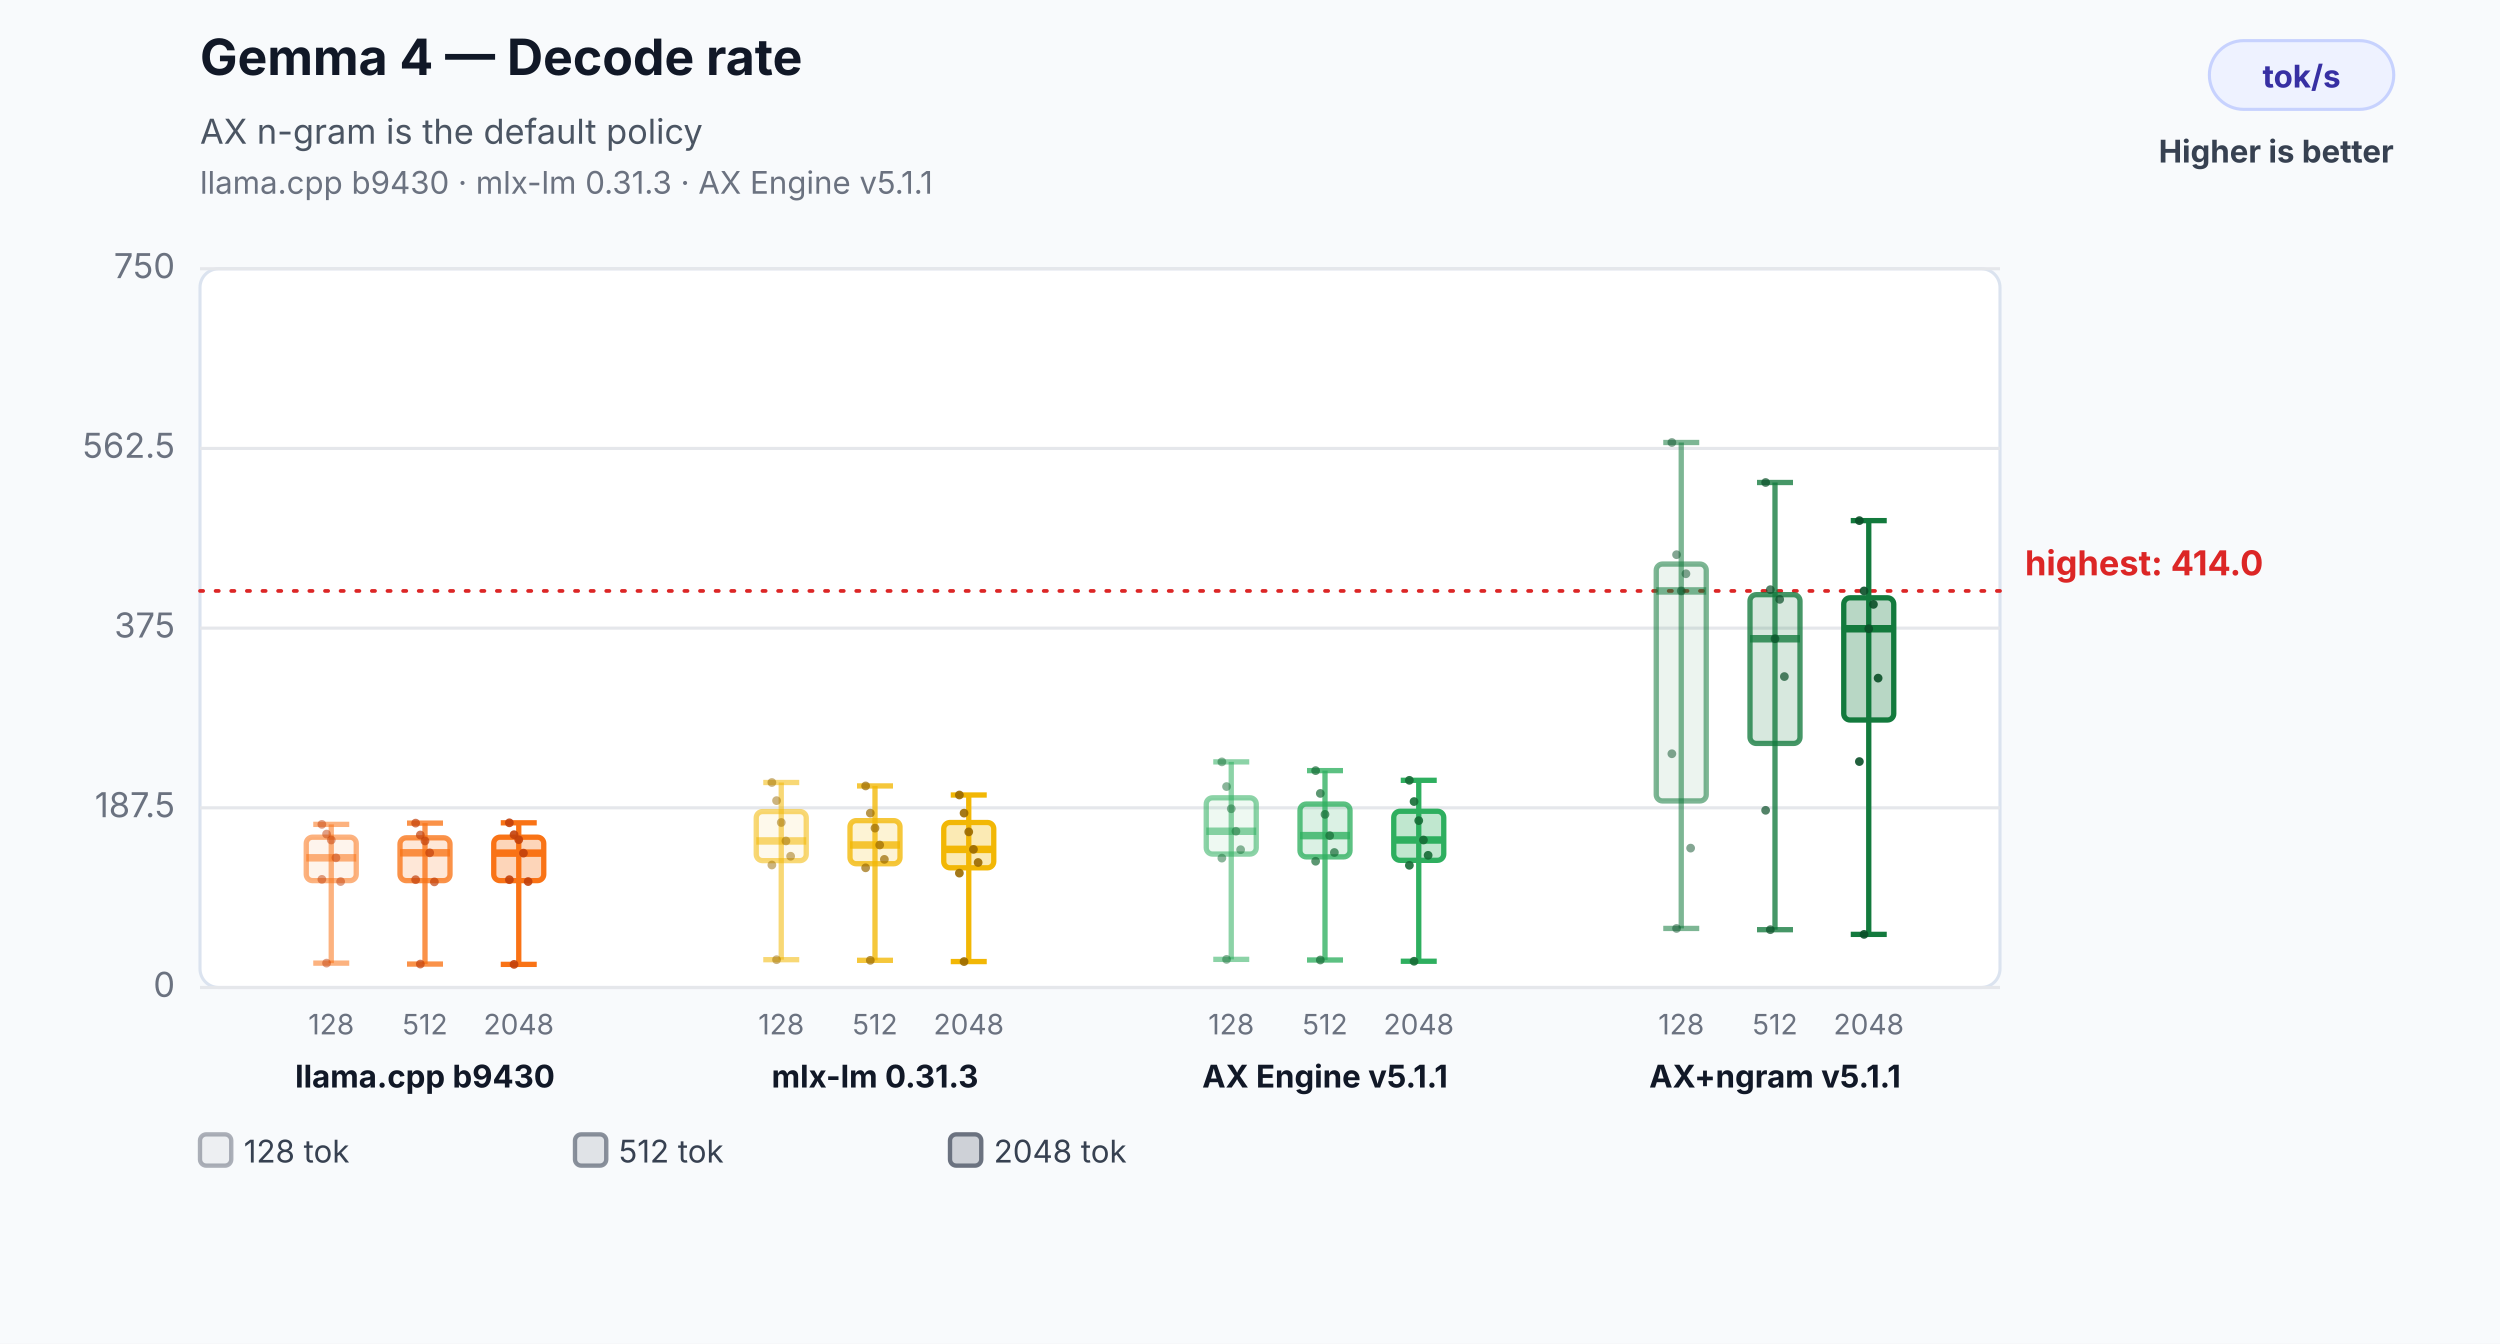
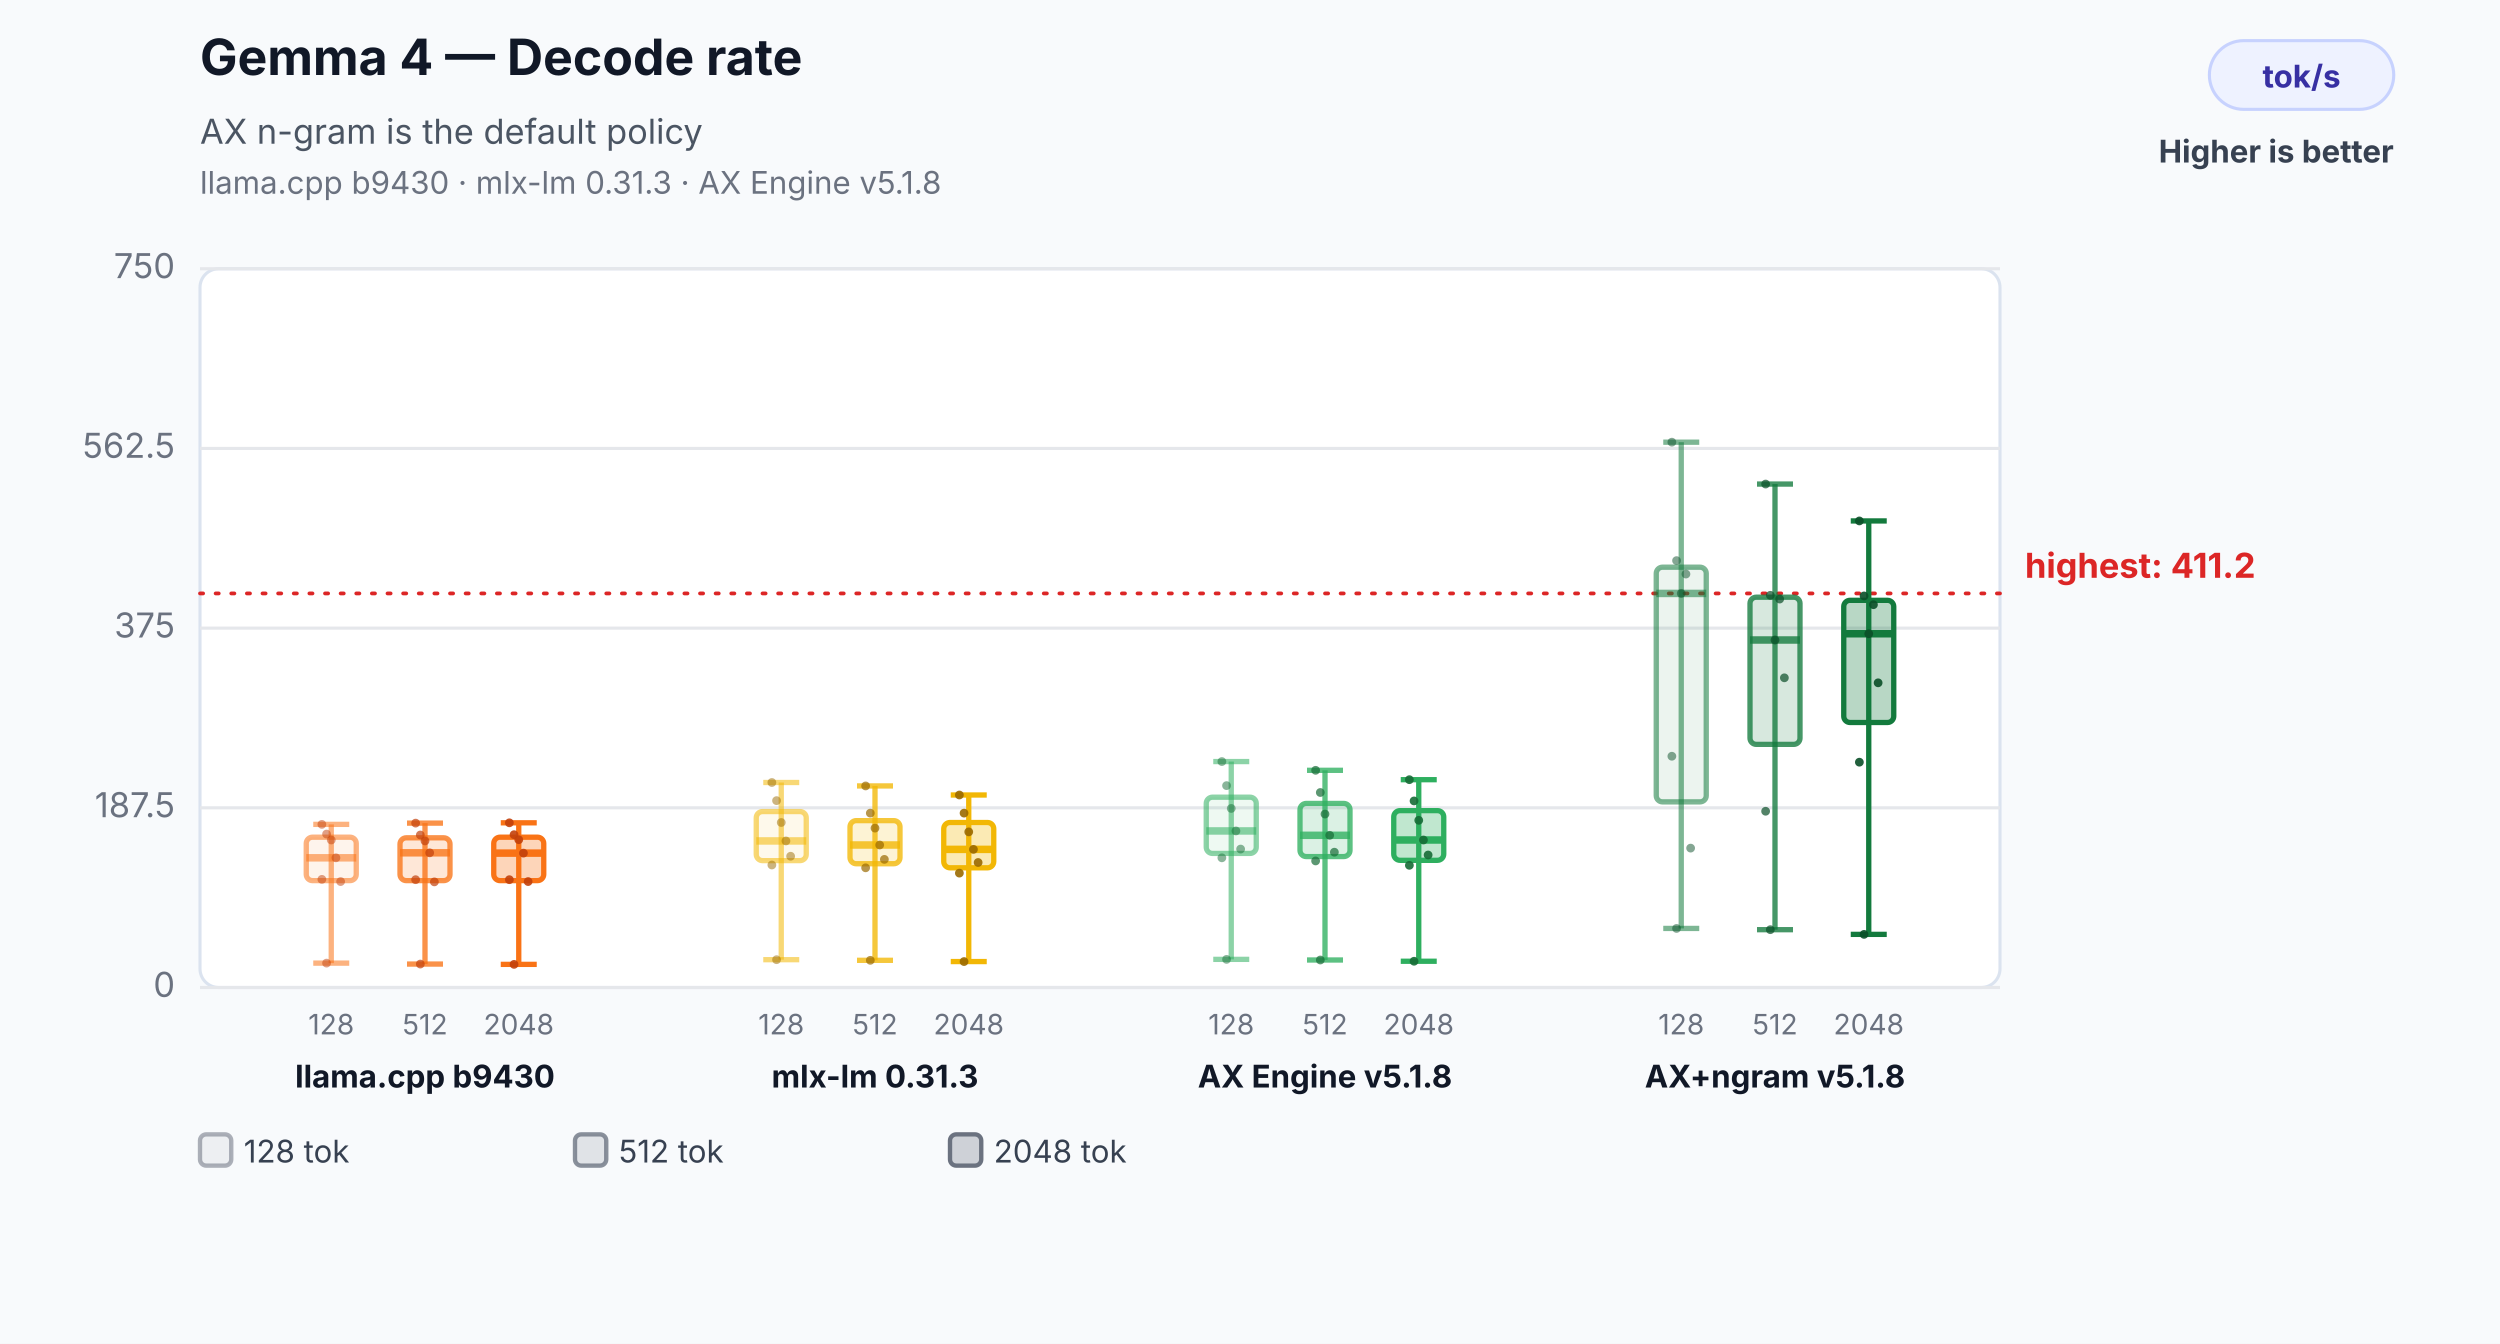
<svg xmlns="http://www.w3.org/2000/svg" width="800" height="430" viewBox="0 0 800 430" role="img" aria-labelledby="title desc">
  <rect width="800" height="430" fill="#f8fafc" />
  <text x="64" y="24" font-family="Inter,Segoe UI,Arial,sans-serif" font-size="16" font-weight="700" fill="#111827">Gemma 4 — Decode rate</text>
  <text x="64" y="46" font-family="Inter,Segoe UI,Arial,sans-serif" font-size="11" fill="#4b5563">AX n-gram is the default policy</text>
-   <text x="64" y="62" font-family="Inter,Segoe UI,Arial,sans-serif" font-size="10" fill="#6b7280">llama.cpp b9430 · mlx-lm 0.31.3 · AX Engine v5.1.1</text>
+   <text x="64" y="62" font-family="Inter,Segoe UI,Arial,sans-serif" font-size="10" fill="#6b7280">llama.cpp b9430 · mlx-lm 0.31.3 · AX Engine v5.1.8</text>
  <rect x="707" y="13" width="59" height="22" rx="11" fill="#eef2ff" stroke="#c7d2fe" />
  <text x="736.5" y="28" text-anchor="middle" font-family="Inter,Segoe UI,Arial,sans-serif" font-size="10" font-weight="700" fill="#3730a3">tok/s</text>
  <text x="766" y="52" text-anchor="end" font-family="Inter,Segoe UI,Arial,sans-serif" font-size="10" font-weight="700" fill="#374151">Higher is better</text>
  <rect x="64" y="86" width="576" height="230" rx="6" fill="#ffffff" stroke="#dbe3ef" />
  <line x1="64" y1="316.0" x2="640" y2="316.0" stroke="#e5e7eb" stroke-width="1" />
  <text x="56" y="319.0" text-anchor="end" font-family="Inter,Segoe UI,Arial,sans-serif" font-size="11" fill="#6b7280">0</text>
  <line x1="64" y1="258.5" x2="640" y2="258.5" stroke="#e5e7eb" stroke-width="1" />
  <text x="56" y="261.5" text-anchor="end" font-family="Inter,Segoe UI,Arial,sans-serif" font-size="11" fill="#6b7280">187.5</text>
  <line x1="64" y1="201.0" x2="640" y2="201.0" stroke="#e5e7eb" stroke-width="1" />
  <text x="56" y="204.0" text-anchor="end" font-family="Inter,Segoe UI,Arial,sans-serif" font-size="11" fill="#6b7280">375</text>
  <line x1="64" y1="143.5" x2="640" y2="143.5" stroke="#e5e7eb" stroke-width="1" />
  <text x="56" y="146.5" text-anchor="end" font-family="Inter,Segoe UI,Arial,sans-serif" font-size="11" fill="#6b7280">562.5</text>
  <line x1="64" y1="86.0" x2="640" y2="86.0" stroke="#e5e7eb" stroke-width="1" />
  <text x="56" y="89.0" text-anchor="end" font-family="Inter,Segoe UI,Arial,sans-serif" font-size="11" fill="#6b7280">750</text>
-   <line x1="64" y1="189.1" x2="640" y2="189.1" stroke="#dc2626" stroke-width="1.2" stroke-dasharray="1 4" stroke-linecap="round" />
-   <text x="648" y="184.1" text-anchor="start" font-family="Inter,Segoe UI,Arial,sans-serif" font-size="11" font-weight="700" fill="#dc2626" data-label="highest median">highest: 414.0</text>
+   <line x1="64" y1="189.9" x2="640" y2="189.9" stroke="#dc2626" stroke-width="1.2" stroke-dasharray="1 4" stroke-linecap="round" />
+   <text x="648" y="184.9" text-anchor="start" font-family="Inter,Segoe UI,Arial,sans-serif" font-size="11" font-weight="700" fill="#dc2626" data-label="highest median">highest: 411.2</text>
  <line x1="106" y1="263.8" x2="106" y2="308.2" stroke="#f97316" stroke-opacity="0.55" stroke-width="1.7" />
  <line x1="100.24" y1="263.8" x2="111.76" y2="263.8" stroke="#f97316" stroke-opacity="0.55" stroke-width="1.7" />
  <line x1="100.24" y1="308.2" x2="111.76" y2="308.2" stroke="#f97316" stroke-opacity="0.55" stroke-width="1.7" />
  <rect x="98" y="267.9" width="16" height="13.9" rx="2" fill="#f97316" fill-opacity="0.08" stroke="#f97316" stroke-opacity="0.55" stroke-width="1.7" />
  <line x1="98" y1="274.5" x2="114" y2="274.5" stroke="#f97316" stroke-opacity="0.55" stroke-width="2.4" />
  <text x="106" y="331" text-anchor="middle" font-family="Inter,Segoe UI,Arial,sans-serif" font-size="9" fill="#6b7280">128</text>
  <circle cx="103" cy="263.8" r="1.4" fill="#c2410c" fill-opacity="0.5" />
  <circle cx="104.5" cy="266.9" r="1.4" fill="#c2410c" fill-opacity="0.5" />
  <circle cx="106" cy="268.8" r="1.4" fill="#c2410c" fill-opacity="0.5" />
  <circle cx="107.5" cy="274.5" r="1.4" fill="#c2410c" fill-opacity="0.5" />
  <circle cx="109" cy="282.1" r="1.4" fill="#c2410c" fill-opacity="0.5" />
  <circle cx="103" cy="281.4" r="1.4" fill="#c2410c" fill-opacity="0.5" />
  <circle cx="104.5" cy="308.2" r="1.4" fill="#c2410c" fill-opacity="0.5" />
  <line x1="136" y1="263.4" x2="136" y2="308.5" stroke="#f97316" stroke-opacity="0.78" stroke-width="1.7" />
  <line x1="130.24" y1="263.4" x2="141.76" y2="263.4" stroke="#f97316" stroke-opacity="0.78" stroke-width="1.7" />
  <line x1="130.24" y1="308.5" x2="141.76" y2="308.5" stroke="#f97316" stroke-opacity="0.78" stroke-width="1.7" />
  <rect x="128" y="268.1" width="16" height="13.7" rx="2" fill="#f97316" fill-opacity="0.17" stroke="#f97316" stroke-opacity="0.78" stroke-width="1.7" />
  <line x1="128" y1="272.9" x2="144" y2="272.9" stroke="#f97316" stroke-opacity="0.78" stroke-width="2.4" />
  <text x="136" y="331" text-anchor="middle" font-family="Inter,Segoe UI,Arial,sans-serif" font-size="9" fill="#6b7280">512</text>
  <circle cx="133" cy="263.4" r="1.4" fill="#c2410c" fill-opacity="0.7" />
  <circle cx="134.5" cy="267.2" r="1.4" fill="#c2410c" fill-opacity="0.7" />
  <circle cx="136" cy="269.1" r="1.4" fill="#c2410c" fill-opacity="0.7" />
  <circle cx="137.5" cy="272.9" r="1.4" fill="#c2410c" fill-opacity="0.7" />
  <circle cx="139" cy="282.2" r="1.4" fill="#c2410c" fill-opacity="0.7" />
  <circle cx="133" cy="281.5" r="1.4" fill="#c2410c" fill-opacity="0.7" />
  <circle cx="134.5" cy="308.5" r="1.4" fill="#c2410c" fill-opacity="0.7" />
  <line x1="166" y1="263.3" x2="166" y2="308.6" stroke="#f97316" stroke-opacity="1.0" stroke-width="1.7" />
  <line x1="160.24" y1="263.3" x2="171.76" y2="263.3" stroke="#f97316" stroke-opacity="1.0" stroke-width="1.7" />
  <line x1="160.24" y1="308.6" x2="171.76" y2="308.6" stroke="#f97316" stroke-opacity="1.0" stroke-width="1.7" />
  <rect x="158" y="267.9" width="16" height="13.9" rx="2" fill="#f97316" fill-opacity="0.3" stroke="#f97316" stroke-opacity="1.0" stroke-width="1.7" />
  <line x1="158" y1="273.0" x2="174" y2="273.0" stroke="#f97316" stroke-opacity="1.0" stroke-width="2.4" />
  <text x="166" y="331" text-anchor="middle" font-family="Inter,Segoe UI,Arial,sans-serif" font-size="9" fill="#6b7280">2048</text>
  <circle cx="163" cy="263.3" r="1.4" fill="#c2410c" fill-opacity="0.9" />
  <circle cx="164.5" cy="267.1" r="1.4" fill="#c2410c" fill-opacity="0.9" />
  <circle cx="166" cy="268.7" r="1.4" fill="#c2410c" fill-opacity="0.9" />
  <circle cx="167.5" cy="273.0" r="1.4" fill="#c2410c" fill-opacity="0.9" />
  <circle cx="169" cy="282.1" r="1.4" fill="#c2410c" fill-opacity="0.9" />
  <circle cx="163" cy="281.5" r="1.4" fill="#c2410c" fill-opacity="0.9" />
  <circle cx="164.5" cy="308.6" r="1.4" fill="#c2410c" fill-opacity="0.9" />
  <text x="136" y="348" text-anchor="middle" font-family="Inter,Segoe UI,Arial,sans-serif" font-size="10" font-weight="700" fill="#111827">llama.cpp b9430</text>
  <line x1="250" y1="250.4" x2="250" y2="307.1" stroke="#f2b705" stroke-opacity="0.55" stroke-width="1.7" />
  <line x1="244.24" y1="250.4" x2="255.76" y2="250.4" stroke="#f2b705" stroke-opacity="0.55" stroke-width="1.7" />
  <line x1="244.24" y1="307.1" x2="255.76" y2="307.1" stroke="#f2b705" stroke-opacity="0.55" stroke-width="1.7" />
  <rect x="242" y="259.7" width="16" height="15.7" rx="2" fill="#f2b705" fill-opacity="0.08" stroke="#f2b705" stroke-opacity="0.55" stroke-width="1.7" />
  <line x1="242" y1="269.1" x2="258" y2="269.1" stroke="#f2b705" stroke-opacity="0.55" stroke-width="2.4" />
  <text x="250" y="331" text-anchor="middle" font-family="Inter,Segoe UI,Arial,sans-serif" font-size="9" fill="#6b7280">128</text>
  <circle cx="247" cy="250.4" r="1.4" fill="#9a6a00" fill-opacity="0.5" />
  <circle cx="248.5" cy="256.2" r="1.4" fill="#9a6a00" fill-opacity="0.5" />
  <circle cx="250" cy="263.2" r="1.4" fill="#9a6a00" fill-opacity="0.5" />
  <circle cx="251.5" cy="269.1" r="1.4" fill="#9a6a00" fill-opacity="0.5" />
  <circle cx="253" cy="274.0" r="1.4" fill="#9a6a00" fill-opacity="0.5" />
  <circle cx="247" cy="276.8" r="1.4" fill="#9a6a00" fill-opacity="0.5" />
  <circle cx="248.5" cy="307.1" r="1.4" fill="#9a6a00" fill-opacity="0.5" />
  <line x1="280" y1="251.5" x2="280" y2="307.3" stroke="#f2b705" stroke-opacity="0.78" stroke-width="1.7" />
  <line x1="274.24" y1="251.5" x2="285.76" y2="251.5" stroke="#f2b705" stroke-opacity="0.78" stroke-width="1.7" />
  <line x1="274.24" y1="307.3" x2="285.76" y2="307.3" stroke="#f2b705" stroke-opacity="0.78" stroke-width="1.7" />
  <rect x="272" y="262.6" width="16" height="13.8" rx="2" fill="#f2b705" fill-opacity="0.17" stroke="#f2b705" stroke-opacity="0.78" stroke-width="1.7" />
  <line x1="272" y1="270.4" x2="288" y2="270.4" stroke="#f2b705" stroke-opacity="0.78" stroke-width="2.4" />
  <text x="280" y="331" text-anchor="middle" font-family="Inter,Segoe UI,Arial,sans-serif" font-size="9" fill="#6b7280">512</text>
  <circle cx="277" cy="251.5" r="1.4" fill="#9a6a00" fill-opacity="0.7" />
  <circle cx="278.5" cy="260.2" r="1.4" fill="#9a6a00" fill-opacity="0.7" />
  <circle cx="280" cy="265.0" r="1.4" fill="#9a6a00" fill-opacity="0.7" />
  <circle cx="281.5" cy="270.4" r="1.4" fill="#9a6a00" fill-opacity="0.7" />
  <circle cx="283" cy="275.0" r="1.4" fill="#9a6a00" fill-opacity="0.7" />
  <circle cx="277" cy="277.7" r="1.4" fill="#9a6a00" fill-opacity="0.7" />
  <circle cx="278.5" cy="307.3" r="1.4" fill="#9a6a00" fill-opacity="0.7" />
  <line x1="310" y1="254.4" x2="310" y2="307.7" stroke="#f2b705" stroke-opacity="1.0" stroke-width="1.7" />
  <line x1="304.24" y1="254.4" x2="315.76" y2="254.4" stroke="#f2b705" stroke-opacity="1.0" stroke-width="1.7" />
  <line x1="304.24" y1="307.7" x2="315.76" y2="307.7" stroke="#f2b705" stroke-opacity="1.0" stroke-width="1.7" />
  <rect x="302" y="263.2" width="16" height="14.5" rx="2" fill="#f2b705" fill-opacity="0.3" stroke="#f2b705" stroke-opacity="1.0" stroke-width="1.7" />
  <line x1="302" y1="271.8" x2="318" y2="271.8" stroke="#f2b705" stroke-opacity="1.0" stroke-width="2.4" />
  <text x="310" y="331" text-anchor="middle" font-family="Inter,Segoe UI,Arial,sans-serif" font-size="9" fill="#6b7280">2048</text>
  <circle cx="307" cy="254.4" r="1.4" fill="#9a6a00" fill-opacity="0.9" />
  <circle cx="308.5" cy="260.2" r="1.4" fill="#9a6a00" fill-opacity="0.9" />
  <circle cx="310" cy="266.2" r="1.4" fill="#9a6a00" fill-opacity="0.9" />
  <circle cx="311.5" cy="271.8" r="1.4" fill="#9a6a00" fill-opacity="0.9" />
  <circle cx="313" cy="276.0" r="1.4" fill="#9a6a00" fill-opacity="0.9" />
  <circle cx="307" cy="279.4" r="1.4" fill="#9a6a00" fill-opacity="0.9" />
  <circle cx="308.5" cy="307.7" r="1.4" fill="#9a6a00" fill-opacity="0.9" />
  <text x="280" y="348" text-anchor="middle" font-family="Inter,Segoe UI,Arial,sans-serif" font-size="10" font-weight="700" fill="#111827">mlx-lm 0.31.3</text>
-   <line x1="394" y1="243.8" x2="394" y2="307.0" stroke="#2eaf5f" stroke-opacity="0.55" stroke-width="1.7" />
-   <line x1="388.24" y1="243.8" x2="399.76" y2="243.8" stroke="#2eaf5f" stroke-opacity="0.55" stroke-width="1.7" />
+   <line x1="394" y1="243.7" x2="394" y2="307.0" stroke="#2eaf5f" stroke-opacity="0.55" stroke-width="1.7" />
+   <line x1="388.24" y1="243.7" x2="399.76" y2="243.7" stroke="#2eaf5f" stroke-opacity="0.55" stroke-width="1.7" />
  <line x1="388.24" y1="307.0" x2="399.76" y2="307.0" stroke="#2eaf5f" stroke-opacity="0.55" stroke-width="1.7" />
-   <rect x="386" y="255.3" width="16" height="18.0" rx="2" fill="#2eaf5f" fill-opacity="0.08" stroke="#2eaf5f" stroke-opacity="0.55" stroke-width="1.7" />
-   <line x1="386" y1="266.0" x2="402" y2="266.0" stroke="#2eaf5f" stroke-opacity="0.55" stroke-width="2.4" />
+   <rect x="386" y="255.1" width="16" height="18.0" rx="2" fill="#2eaf5f" fill-opacity="0.08" stroke="#2eaf5f" stroke-opacity="0.55" stroke-width="1.7" />
+   <line x1="386" y1="265.9" x2="402" y2="265.9" stroke="#2eaf5f" stroke-opacity="0.55" stroke-width="2.4" />
  <text x="394" y="331" text-anchor="middle" font-family="Inter,Segoe UI,Arial,sans-serif" font-size="9" fill="#6b7280">128</text>
-   <circle cx="391" cy="243.8" r="1.4" fill="#176c37" fill-opacity="0.5" />
-   <circle cx="392.5" cy="251.7" r="1.4" fill="#176c37" fill-opacity="0.5" />
-   <circle cx="394" cy="258.8" r="1.4" fill="#176c37" fill-opacity="0.5" />
-   <circle cx="395.5" cy="266.0" r="1.4" fill="#176c37" fill-opacity="0.5" />
-   <circle cx="397" cy="271.9" r="1.4" fill="#176c37" fill-opacity="0.5" />
-   <circle cx="391" cy="274.6" r="1.4" fill="#176c37" fill-opacity="0.5" />
+   <circle cx="391" cy="243.7" r="1.4" fill="#176c37" fill-opacity="0.5" />
+   <circle cx="392.5" cy="251.4" r="1.4" fill="#176c37" fill-opacity="0.5" />
+   <circle cx="394" cy="258.7" r="1.4" fill="#176c37" fill-opacity="0.5" />
+   <circle cx="395.5" cy="265.9" r="1.4" fill="#176c37" fill-opacity="0.5" />
+   <circle cx="397" cy="271.7" r="1.4" fill="#176c37" fill-opacity="0.5" />
+   <circle cx="391" cy="274.5" r="1.4" fill="#176c37" fill-opacity="0.5" />
  <circle cx="392.5" cy="307.0" r="1.4" fill="#176c37" fill-opacity="0.5" />
-   <line x1="424" y1="246.6" x2="424" y2="307.2" stroke="#2eaf5f" stroke-opacity="0.78" stroke-width="1.7" />
-   <line x1="418.24" y1="246.6" x2="429.76" y2="246.6" stroke="#2eaf5f" stroke-opacity="0.78" stroke-width="1.7" />
+   <line x1="424" y1="246.5" x2="424" y2="307.2" stroke="#2eaf5f" stroke-opacity="0.78" stroke-width="1.7" />
+   <line x1="418.24" y1="246.5" x2="429.76" y2="246.5" stroke="#2eaf5f" stroke-opacity="0.78" stroke-width="1.7" />
  <line x1="418.24" y1="307.2" x2="429.76" y2="307.2" stroke="#2eaf5f" stroke-opacity="0.78" stroke-width="1.7" />
-   <rect x="416" y="257.3" width="16" height="16.9" rx="2" fill="#2eaf5f" fill-opacity="0.17" stroke="#2eaf5f" stroke-opacity="0.78" stroke-width="1.7" />
-   <line x1="416" y1="267.4" x2="432" y2="267.4" stroke="#2eaf5f" stroke-opacity="0.78" stroke-width="2.4" />
+   <rect x="416" y="257.1" width="16" height="17.0" rx="2" fill="#2eaf5f" fill-opacity="0.17" stroke="#2eaf5f" stroke-opacity="0.78" stroke-width="1.7" />
+   <line x1="416" y1="267.3" x2="432" y2="267.3" stroke="#2eaf5f" stroke-opacity="0.78" stroke-width="2.4" />
  <text x="424" y="331" text-anchor="middle" font-family="Inter,Segoe UI,Arial,sans-serif" font-size="9" fill="#6b7280">512</text>
-   <circle cx="421" cy="246.6" r="1.4" fill="#176c37" fill-opacity="0.7" />
-   <circle cx="422.5" cy="253.9" r="1.4" fill="#176c37" fill-opacity="0.7" />
-   <circle cx="424" cy="260.6" r="1.4" fill="#176c37" fill-opacity="0.7" />
-   <circle cx="425.5" cy="267.4" r="1.4" fill="#176c37" fill-opacity="0.7" />
-   <circle cx="427" cy="272.8" r="1.4" fill="#176c37" fill-opacity="0.7" />
-   <circle cx="421" cy="275.6" r="1.4" fill="#176c37" fill-opacity="0.7" />
+   <circle cx="421" cy="246.5" r="1.4" fill="#176c37" fill-opacity="0.7" />
+   <circle cx="422.5" cy="253.6" r="1.4" fill="#176c37" fill-opacity="0.7" />
+   <circle cx="424" cy="260.5" r="1.4" fill="#176c37" fill-opacity="0.7" />
+   <circle cx="425.5" cy="267.3" r="1.4" fill="#176c37" fill-opacity="0.7" />
+   <circle cx="427" cy="272.7" r="1.4" fill="#176c37" fill-opacity="0.7" />
+   <circle cx="421" cy="275.5" r="1.4" fill="#176c37" fill-opacity="0.7" />
  <circle cx="422.5" cy="307.2" r="1.4" fill="#176c37" fill-opacity="0.7" />
-   <line x1="454" y1="249.7" x2="454" y2="307.6" stroke="#2eaf5f" stroke-opacity="1.0" stroke-width="1.7" />
-   <line x1="448.24" y1="249.7" x2="459.76" y2="249.7" stroke="#2eaf5f" stroke-opacity="1.0" stroke-width="1.7" />
+   <line x1="454" y1="249.5" x2="454" y2="307.6" stroke="#2eaf5f" stroke-opacity="1.0" stroke-width="1.7" />
+   <line x1="448.24" y1="249.5" x2="459.76" y2="249.5" stroke="#2eaf5f" stroke-opacity="1.0" stroke-width="1.7" />
  <line x1="448.24" y1="307.6" x2="459.76" y2="307.6" stroke="#2eaf5f" stroke-opacity="1.0" stroke-width="1.7" />
-   <rect x="446" y="259.6" width="16" height="15.7" rx="2" fill="#2eaf5f" fill-opacity="0.3" stroke="#2eaf5f" stroke-opacity="1.0" stroke-width="1.7" />
+   <rect x="446" y="259.4" width="16" height="15.9" rx="2" fill="#2eaf5f" fill-opacity="0.3" stroke="#2eaf5f" stroke-opacity="1.0" stroke-width="1.7" />
  <line x1="446" y1="268.8" x2="462" y2="268.8" stroke="#2eaf5f" stroke-opacity="1.0" stroke-width="2.4" />
  <text x="454" y="331" text-anchor="middle" font-family="Inter,Segoe UI,Arial,sans-serif" font-size="9" fill="#6b7280">2048</text>
-   <circle cx="451" cy="249.7" r="1.4" fill="#176c37" fill-opacity="0.9" />
-   <circle cx="452.5" cy="256.5" r="1.4" fill="#176c37" fill-opacity="0.9" />
-   <circle cx="454" cy="262.6" r="1.4" fill="#176c37" fill-opacity="0.9" />
+   <circle cx="451" cy="249.5" r="1.4" fill="#176c37" fill-opacity="0.9" />
+   <circle cx="452.5" cy="256.3" r="1.4" fill="#176c37" fill-opacity="0.9" />
+   <circle cx="454" cy="262.5" r="1.4" fill="#176c37" fill-opacity="0.9" />
  <circle cx="455.5" cy="268.8" r="1.4" fill="#176c37" fill-opacity="0.9" />
-   <circle cx="457" cy="273.7" r="1.4" fill="#176c37" fill-opacity="0.9" />
+   <circle cx="457" cy="273.6" r="1.4" fill="#176c37" fill-opacity="0.9" />
  <circle cx="451" cy="276.9" r="1.4" fill="#176c37" fill-opacity="0.9" />
  <circle cx="452.5" cy="307.6" r="1.4" fill="#176c37" fill-opacity="0.9" />
-   <text x="424" y="348" text-anchor="middle" font-family="Inter,Segoe UI,Arial,sans-serif" font-size="10" font-weight="700" fill="#111827">AX Engine v5.1.1</text>
-   <line x1="538" y1="141.6" x2="538" y2="297.1" stroke="#137a3d" stroke-opacity="0.55" stroke-width="1.7" />
-   <line x1="532.24" y1="141.6" x2="543.76" y2="141.6" stroke="#137a3d" stroke-opacity="0.55" stroke-width="1.7" />
+   <text x="424" y="348" text-anchor="middle" font-family="Inter,Segoe UI,Arial,sans-serif" font-size="10" font-weight="700" fill="#111827">AX Engine v5.1.8</text>
+   <line x1="538" y1="141.5" x2="538" y2="297.1" stroke="#137a3d" stroke-opacity="0.55" stroke-width="1.7" />
+   <line x1="532.24" y1="141.5" x2="543.76" y2="141.5" stroke="#137a3d" stroke-opacity="0.55" stroke-width="1.7" />
  <line x1="532.24" y1="297.1" x2="543.76" y2="297.1" stroke="#137a3d" stroke-opacity="0.55" stroke-width="1.7" />
-   <rect x="530" y="180.5" width="16" height="75.8" rx="2" fill="#137a3d" fill-opacity="0.08" stroke="#137a3d" stroke-opacity="0.55" stroke-width="1.7" />
-   <line x1="530" y1="189.1" x2="546" y2="189.1" stroke="#137a3d" stroke-opacity="0.55" stroke-width="2.4" />
+   <rect x="530" y="181.5" width="16" height="75.1" rx="2" fill="#137a3d" fill-opacity="0.08" stroke="#137a3d" stroke-opacity="0.55" stroke-width="1.7" />
+   <line x1="530" y1="189.9" x2="546" y2="189.9" stroke="#137a3d" stroke-opacity="0.55" stroke-width="2.4" />
  <text x="538" y="331" text-anchor="middle" font-family="Inter,Segoe UI,Arial,sans-serif" font-size="9" fill="#6b7280">128</text>
-   <circle cx="535" cy="141.6" r="1.4" fill="#0b4f28" fill-opacity="0.5" />
-   <circle cx="536.5" cy="177.5" r="1.4" fill="#0b4f28" fill-opacity="0.5" />
-   <circle cx="538" cy="189.1" r="1.4" fill="#0b4f28" fill-opacity="0.5" />
-   <circle cx="539.5" cy="183.6" r="1.4" fill="#0b4f28" fill-opacity="0.5" />
+   <circle cx="535" cy="141.5" r="1.4" fill="#0b4f28" fill-opacity="0.5" />
+   <circle cx="536.5" cy="179.4" r="1.4" fill="#0b4f28" fill-opacity="0.5" />
+   <circle cx="538" cy="189.9" r="1.4" fill="#0b4f28" fill-opacity="0.5" />
+   <circle cx="539.5" cy="183.7" r="1.4" fill="#0b4f28" fill-opacity="0.5" />
  <circle cx="541" cy="271.4" r="1.4" fill="#0b4f28" fill-opacity="0.5" />
-   <circle cx="535" cy="241.2" r="1.4" fill="#0b4f28" fill-opacity="0.5" />
+   <circle cx="535" cy="242.0" r="1.4" fill="#0b4f28" fill-opacity="0.5" />
  <circle cx="536.5" cy="297.1" r="1.4" fill="#0b4f28" fill-opacity="0.5" />
-   <line x1="568" y1="154.4" x2="568" y2="297.5" stroke="#137a3d" stroke-opacity="0.78" stroke-width="1.7" />
-   <line x1="562.24" y1="154.4" x2="573.76" y2="154.4" stroke="#137a3d" stroke-opacity="0.78" stroke-width="1.7" />
+   <line x1="568" y1="154.9" x2="568" y2="297.5" stroke="#137a3d" stroke-opacity="0.78" stroke-width="1.7" />
+   <line x1="562.24" y1="154.9" x2="573.76" y2="154.9" stroke="#137a3d" stroke-opacity="0.78" stroke-width="1.7" />
  <line x1="562.24" y1="297.5" x2="573.76" y2="297.5" stroke="#137a3d" stroke-opacity="0.78" stroke-width="1.7" />
-   <rect x="560" y="190.3" width="16" height="47.6" rx="2" fill="#137a3d" fill-opacity="0.17" stroke="#137a3d" stroke-opacity="0.78" stroke-width="1.7" />
-   <line x1="560" y1="204.4" x2="576" y2="204.4" stroke="#137a3d" stroke-opacity="0.78" stroke-width="2.4" />
+   <rect x="560" y="191.1" width="16" height="47.1" rx="2" fill="#137a3d" fill-opacity="0.17" stroke="#137a3d" stroke-opacity="0.78" stroke-width="1.7" />
+   <line x1="560" y1="204.8" x2="576" y2="204.8" stroke="#137a3d" stroke-opacity="0.78" stroke-width="2.4" />
  <text x="568" y="331" text-anchor="middle" font-family="Inter,Segoe UI,Arial,sans-serif" font-size="9" fill="#6b7280">512</text>
-   <circle cx="565" cy="154.4" r="1.4" fill="#0b4f28" fill-opacity="0.7" />
-   <circle cx="566.5" cy="188.7" r="1.4" fill="#0b4f28" fill-opacity="0.7" />
-   <circle cx="568" cy="204.4" r="1.4" fill="#0b4f28" fill-opacity="0.7" />
-   <circle cx="569.5" cy="191.8" r="1.4" fill="#0b4f28" fill-opacity="0.7" />
-   <circle cx="571" cy="216.5" r="1.4" fill="#0b4f28" fill-opacity="0.7" />
-   <circle cx="565" cy="259.3" r="1.4" fill="#0b4f28" fill-opacity="0.7" />
+   <circle cx="565" cy="154.9" r="1.4" fill="#0b4f28" fill-opacity="0.7" />
+   <circle cx="566.5" cy="190.5" r="1.4" fill="#0b4f28" fill-opacity="0.7" />
+   <circle cx="568" cy="204.8" r="1.4" fill="#0b4f28" fill-opacity="0.7" />
+   <circle cx="569.5" cy="191.7" r="1.4" fill="#0b4f28" fill-opacity="0.7" />
+   <circle cx="571" cy="216.9" r="1.4" fill="#0b4f28" fill-opacity="0.7" />
+   <circle cx="565" cy="259.6" r="1.4" fill="#0b4f28" fill-opacity="0.7" />
  <circle cx="566.5" cy="297.5" r="1.4" fill="#0b4f28" fill-opacity="0.7" />
-   <line x1="598" y1="166.6" x2="598" y2="299.0" stroke="#137a3d" stroke-opacity="1.0" stroke-width="1.7" />
-   <line x1="592.24" y1="166.6" x2="603.76" y2="166.6" stroke="#137a3d" stroke-opacity="1.0" stroke-width="1.7" />
+   <line x1="598" y1="166.7" x2="598" y2="299.0" stroke="#137a3d" stroke-opacity="1.0" stroke-width="1.7" />
+   <line x1="592.24" y1="166.7" x2="603.76" y2="166.7" stroke="#137a3d" stroke-opacity="1.0" stroke-width="1.7" />
  <line x1="592.24" y1="299.0" x2="603.76" y2="299.0" stroke="#137a3d" stroke-opacity="1.0" stroke-width="1.7" />
-   <rect x="590" y="191.3" width="16" height="39.1" rx="2" fill="#137a3d" fill-opacity="0.3" stroke="#137a3d" stroke-opacity="1.0" stroke-width="1.7" />
-   <line x1="590" y1="201.2" x2="606" y2="201.2" stroke="#137a3d" stroke-opacity="1.0" stroke-width="2.4" />
+   <rect x="590" y="192.1" width="16" height="39.1" rx="2" fill="#137a3d" fill-opacity="0.3" stroke="#137a3d" stroke-opacity="1.0" stroke-width="1.7" />
+   <line x1="590" y1="202.8" x2="606" y2="202.8" stroke="#137a3d" stroke-opacity="1.0" stroke-width="2.4" />
  <text x="598" y="331" text-anchor="middle" font-family="Inter,Segoe UI,Arial,sans-serif" font-size="9" fill="#6b7280">2048</text>
-   <circle cx="595" cy="166.6" r="1.4" fill="#0b4f28" fill-opacity="0.9" />
-   <circle cx="596.5" cy="189.1" r="1.4" fill="#0b4f28" fill-opacity="0.9" />
-   <circle cx="598" cy="201.2" r="1.4" fill="#0b4f28" fill-opacity="0.9" />
-   <circle cx="599.5" cy="193.4" r="1.4" fill="#0b4f28" fill-opacity="0.9" />
-   <circle cx="601" cy="217.0" r="1.4" fill="#0b4f28" fill-opacity="0.9" />
-   <circle cx="595" cy="243.7" r="1.4" fill="#0b4f28" fill-opacity="0.9" />
+   <circle cx="595" cy="166.7" r="1.4" fill="#0b4f28" fill-opacity="0.9" />
+   <circle cx="596.5" cy="190.7" r="1.4" fill="#0b4f28" fill-opacity="0.9" />
+   <circle cx="598" cy="202.8" r="1.4" fill="#0b4f28" fill-opacity="0.9" />
+   <circle cx="599.5" cy="193.5" r="1.4" fill="#0b4f28" fill-opacity="0.9" />
+   <circle cx="601" cy="218.5" r="1.4" fill="#0b4f28" fill-opacity="0.9" />
+   <circle cx="595" cy="243.9" r="1.4" fill="#0b4f28" fill-opacity="0.9" />
  <circle cx="596.5" cy="299.0" r="1.4" fill="#0b4f28" fill-opacity="0.9" />
-   <text x="568" y="348" text-anchor="middle" font-family="Inter,Segoe UI,Arial,sans-serif" font-size="10" font-weight="700" fill="#111827">AX+ngram v5.1.1</text>
+   <text x="568" y="348" text-anchor="middle" font-family="Inter,Segoe UI,Arial,sans-serif" font-size="10" font-weight="700" fill="#111827">AX+ngram v5.1.8</text>
  <rect x="64" y="363" width="10" height="10" rx="2" fill="#6b7280" fill-opacity="0.08" stroke="#6b7280" stroke-opacity="0.55" stroke-width="1.4" />
  <text x="78" y="372" font-family="Inter,Segoe UI,Arial,sans-serif" font-size="10" fill="#374151">128 tok</text>
  <rect x="184" y="363" width="10" height="10" rx="2" fill="#6b7280" fill-opacity="0.17" stroke="#6b7280" stroke-opacity="0.78" stroke-width="1.4" />
  <text x="198" y="372" font-family="Inter,Segoe UI,Arial,sans-serif" font-size="10" fill="#374151">512 tok</text>
  <rect x="304" y="363" width="10" height="10" rx="2" fill="#6b7280" fill-opacity="0.3" stroke="#6b7280" stroke-opacity="1.0" stroke-width="1.4" />
  <text x="318" y="372" font-family="Inter,Segoe UI,Arial,sans-serif" font-size="10" fill="#374151">2048 tok</text>
</svg>
